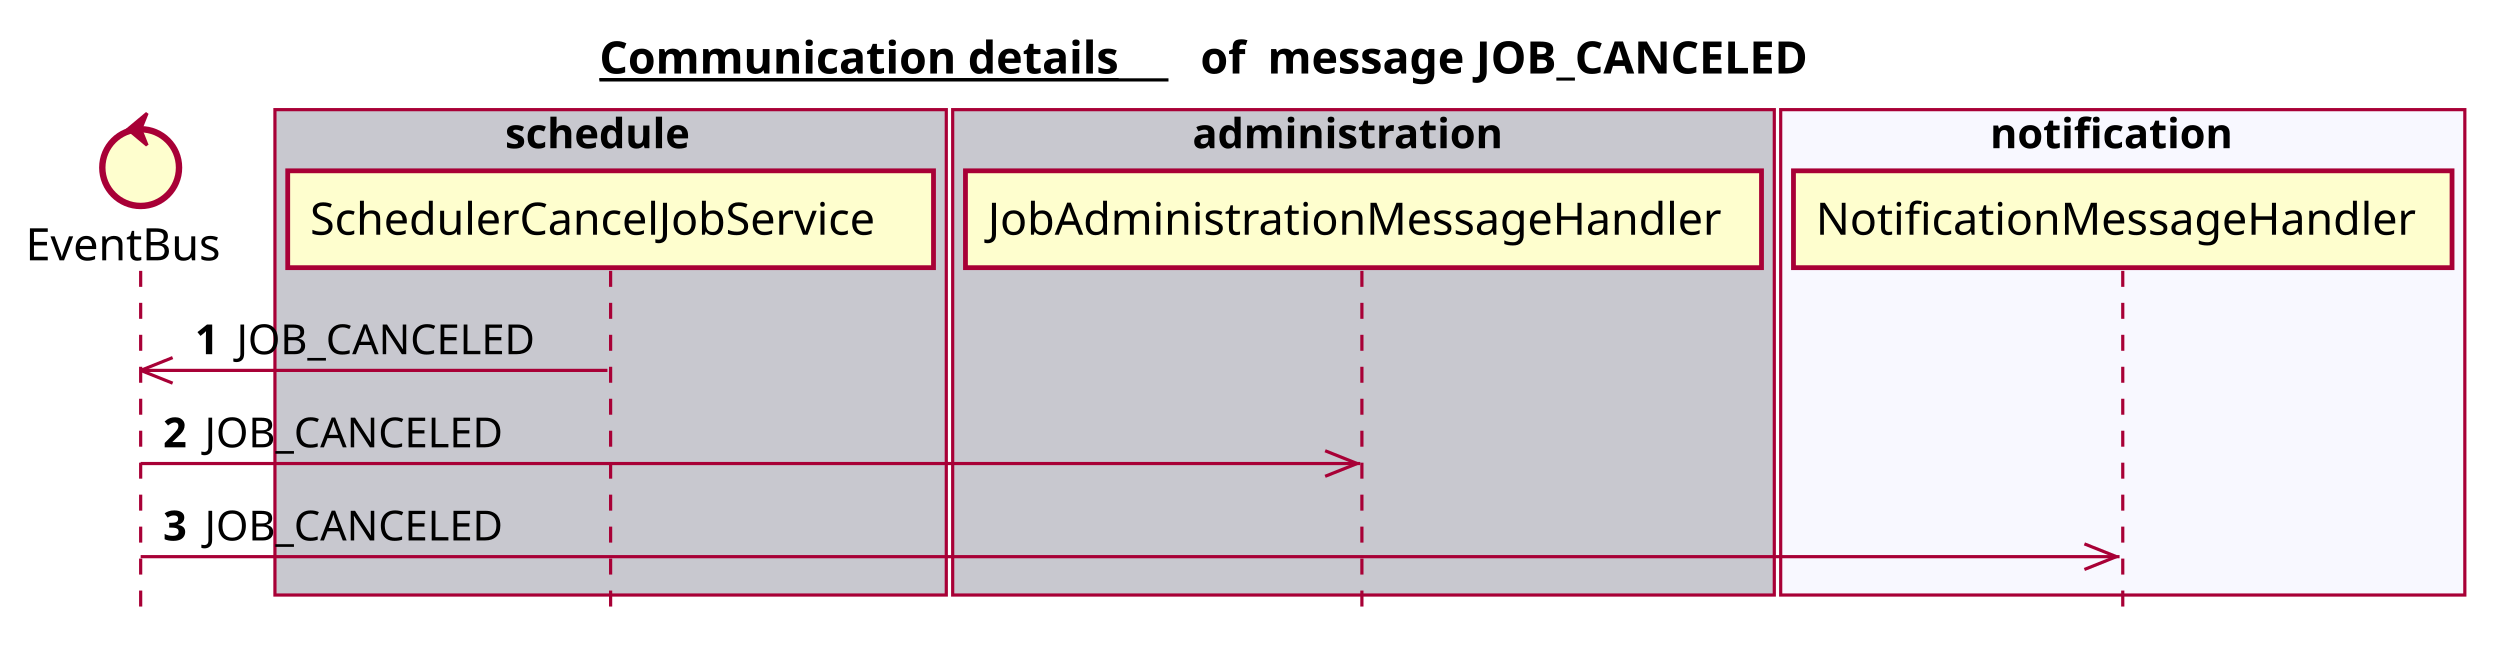
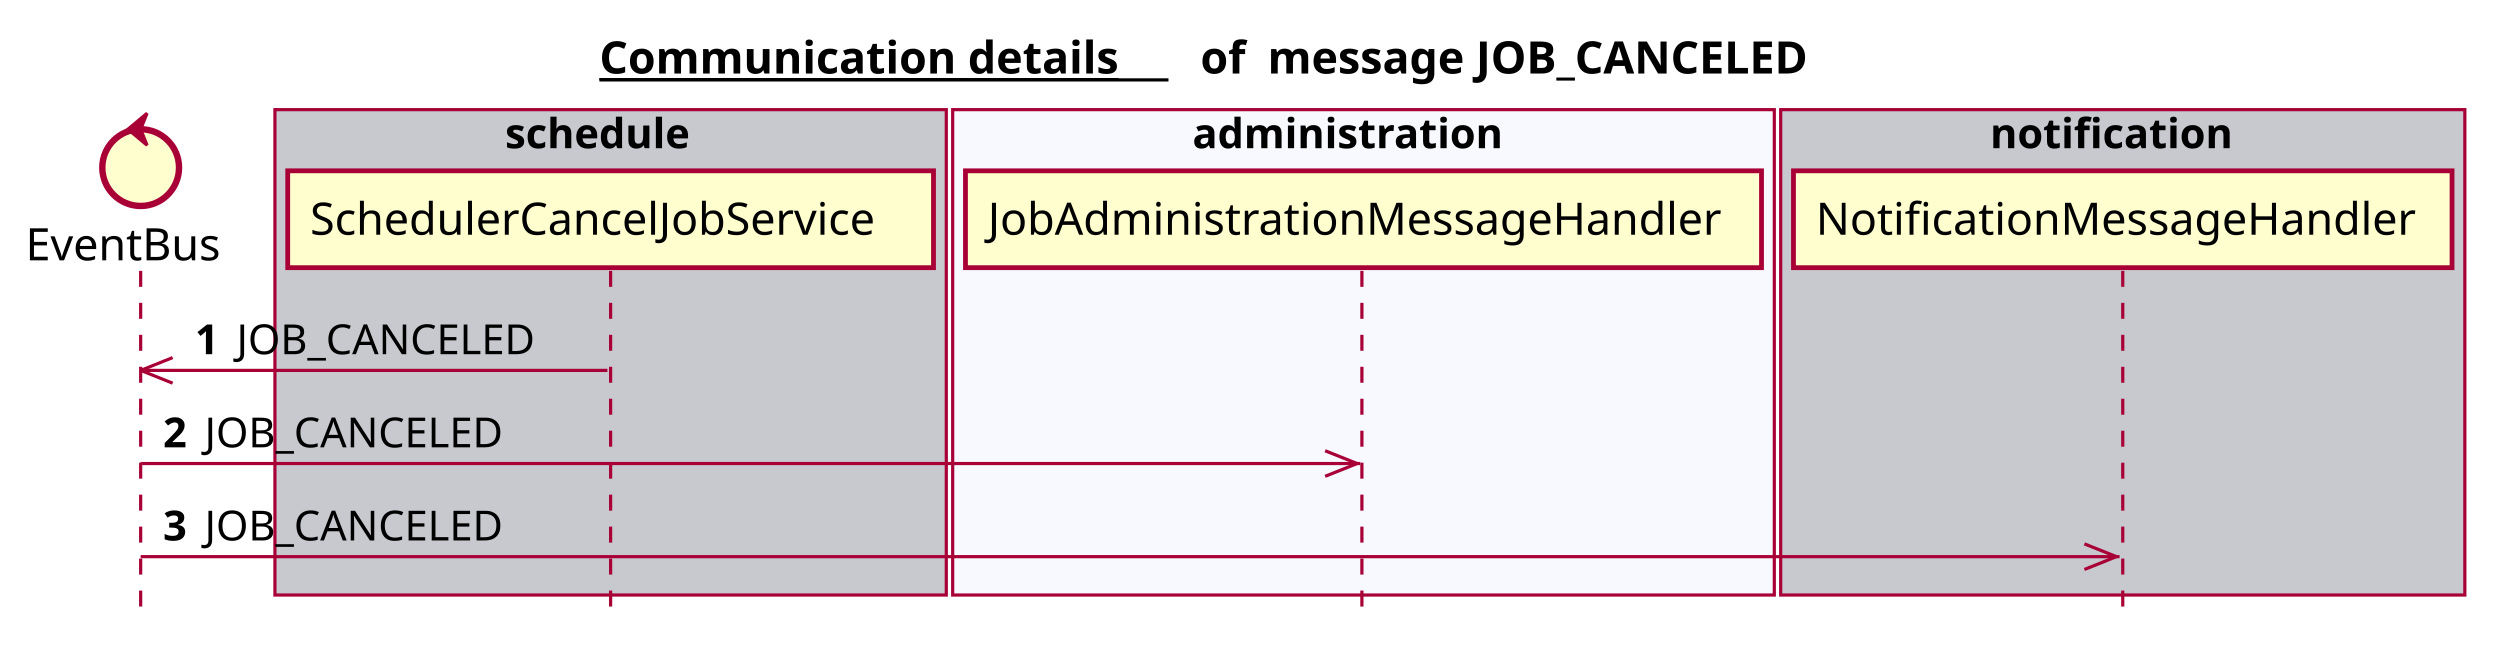
<svg xmlns="http://www.w3.org/2000/svg" contentScriptType="application/ecmascript" contentStyleType="text/css" height="204px" preserveAspectRatio="none" style="width:782px;height:204px;" version="1.1" viewBox="0 0 782 204" width="782px" zoomAndPan="magnify">
  <defs />
  <g>
    <text fill="#000000" font-family="sans-serif" font-size="14" font-weight="bold" lengthAdjust="spacingAndGlyphs" text-decoration="underline" textLength="178" x="187.5" y="22.995">Communication details</text>
    <line style="stroke: #000000; stroke-width: 1.0;" x1="187.5" x2="365.5" y1="24.995" y2="24.995" />
    <text fill="#000000" font-family="sans-serif" font-size="14" font-weight="bold" lengthAdjust="spacingAndGlyphs" textLength="16" x="375.5" y="22.995">of</text>
    <text fill="#000000" font-family="sans-serif" font-size="14" font-weight="bold" lengthAdjust="spacingAndGlyphs" textLength="191" x="396.5" y="22.995">message JOB_CANCELED</text>
    <rect fill="#C8C8CF" height="151.828" style="stroke: #A80036; stroke-width: 1.0;" width="210" x="86" y="34.297" />
    <text fill="#000000" font-family="sans-serif" font-size="13" font-weight="bold" lengthAdjust="spacingAndGlyphs" textLength="66" x="158" y="46.364">schedule</text>
-     <rect fill="#C8C8CF" height="151.828" style="stroke: #A80036; stroke-width: 1.0;" width="257" x="298" y="34.297" />
+     <rect fill="#F8F8FF" height="151.828" style="stroke: #A80036; stroke-width: 1.0;" width="257" x="298" y="34.297" />
    <text fill="#000000" font-family="sans-serif" font-size="13" font-weight="bold" lengthAdjust="spacingAndGlyphs" textLength="107" x="373" y="46.364">administration</text>
-     <rect fill="#F8F8FF" height="151.828" style="stroke: #A80036; stroke-width: 1.0;" width="214" x="557" y="34.297" />
+     <rect fill="#C8C8CF" height="151.828" style="stroke: #A80036; stroke-width: 1.0;" width="214" x="557" y="34.297" />
    <text fill="#000000" font-family="sans-serif" font-size="13" font-weight="bold" lengthAdjust="spacingAndGlyphs" textLength="83" x="622.5" y="46.364">notification</text>
    <line style="stroke: #A80036; stroke-width: 1.0; stroke-dasharray: 5.0,5.0;" x1="44" x2="44" y1="84.727" y2="192.125" />
    <line style="stroke: #A80036; stroke-width: 1.0; stroke-dasharray: 5.0,5.0;" x1="191" x2="191" y1="84.727" y2="192.125" />
    <line style="stroke: #A80036; stroke-width: 1.0; stroke-dasharray: 5.0,5.0;" x1="426" x2="426" y1="84.727" y2="192.125" />
    <line style="stroke: #A80036; stroke-width: 1.0; stroke-dasharray: 5.0,5.0;" x1="664" x2="664" y1="84.727" y2="192.125" />
    <text fill="#000000" font-family="sans-serif" font-size="14" lengthAdjust="spacingAndGlyphs" textLength="66" x="8" y="81.425">EventBus</text>
    <ellipse cx="44" cy="52.43" fill="#FEFECE" rx="12" ry="12" style="stroke: #A80036; stroke-width: 2.0;" />
    <polygon fill="#A80036" points="40,40.43,46,35.43,44,40.43,46,45.43,40,40.43" style="stroke: #A80036; stroke-width: 1.0;" />
    <rect fill="#FEFECE" height="30.297" style="stroke: #A80036; stroke-width: 1.5;" width="202" x="90" y="53.43" />
    <text fill="#000000" font-family="sans-serif" font-size="14" lengthAdjust="spacingAndGlyphs" textLength="188" x="97" y="73.425">SchedulerCancelJobService</text>
    <rect fill="#FEFECE" height="30.297" style="stroke: #A80036; stroke-width: 1.5;" width="249" x="302" y="53.43" />
    <text fill="#000000" font-family="sans-serif" font-size="14" lengthAdjust="spacingAndGlyphs" textLength="235" x="309" y="73.425">JobAdministrationMessageHandler</text>
    <rect fill="#FEFECE" height="30.297" style="stroke: #A80036; stroke-width: 1.5;" width="206" x="561" y="53.43" />
    <text fill="#000000" font-family="sans-serif" font-size="14" lengthAdjust="spacingAndGlyphs" textLength="192" x="568" y="73.425">NotificationMessageHandler</text>
    <line style="stroke: #A80036; stroke-width: 1.0;" x1="44" x2="54" y1="115.859" y2="111.859" />
    <line style="stroke: #A80036; stroke-width: 1.0;" x1="44" x2="54" y1="115.859" y2="119.859" />
    <line style="stroke: #A80036; stroke-width: 1.0;" x1="44" x2="190" y1="115.859" y2="115.859" />
    <text fill="#000000" font-family="sans-serif" font-size="13" font-weight="bold" lengthAdjust="spacingAndGlyphs" textLength="9" x="61" y="110.793">1</text>
    <text fill="#000000" font-family="sans-serif" font-size="13" lengthAdjust="spacingAndGlyphs" textLength="99" x="74" y="110.793">JOB_CANCELED</text>
    <line style="stroke: #A80036; stroke-width: 1.0;" x1="424.5" x2="414.5" y1="144.992" y2="140.992" />
    <line style="stroke: #A80036; stroke-width: 1.0;" x1="424.5" x2="414.5" y1="144.992" y2="148.992" />
    <line style="stroke: #A80036; stroke-width: 1.0;" x1="44" x2="425.5" y1="144.992" y2="144.992" />
    <text fill="#000000" font-family="sans-serif" font-size="13" font-weight="bold" lengthAdjust="spacingAndGlyphs" textLength="9" x="51" y="139.926">2</text>
    <text fill="#000000" font-family="sans-serif" font-size="13" lengthAdjust="spacingAndGlyphs" textLength="99" x="64" y="139.926">JOB_CANCELED</text>
    <line style="stroke: #A80036; stroke-width: 1.0;" x1="662" x2="652" y1="174.125" y2="170.125" />
    <line style="stroke: #A80036; stroke-width: 1.0;" x1="662" x2="652" y1="174.125" y2="178.125" />
    <line style="stroke: #A80036; stroke-width: 1.0;" x1="44" x2="663" y1="174.125" y2="174.125" />
    <text fill="#000000" font-family="sans-serif" font-size="13" font-weight="bold" lengthAdjust="spacingAndGlyphs" textLength="9" x="51" y="169.059">3</text>
    <text fill="#000000" font-family="sans-serif" font-size="13" lengthAdjust="spacingAndGlyphs" textLength="99" x="64" y="169.059">JOB_CANCELED</text>
  </g>
</svg>
